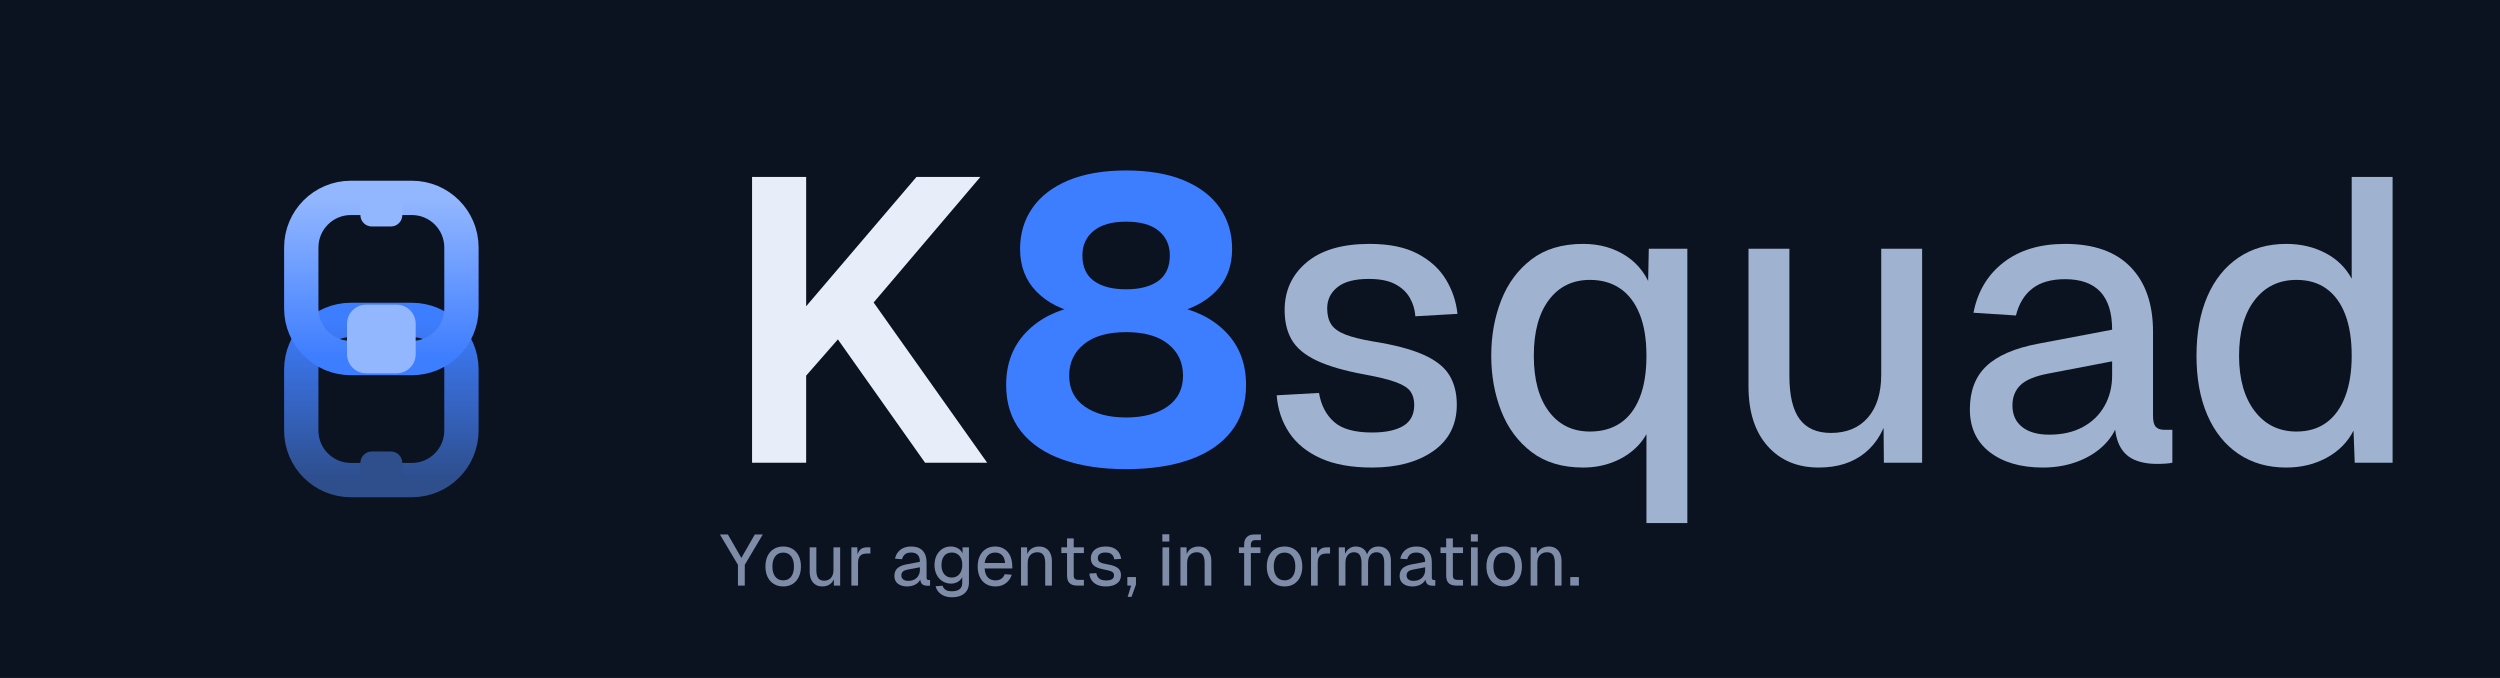
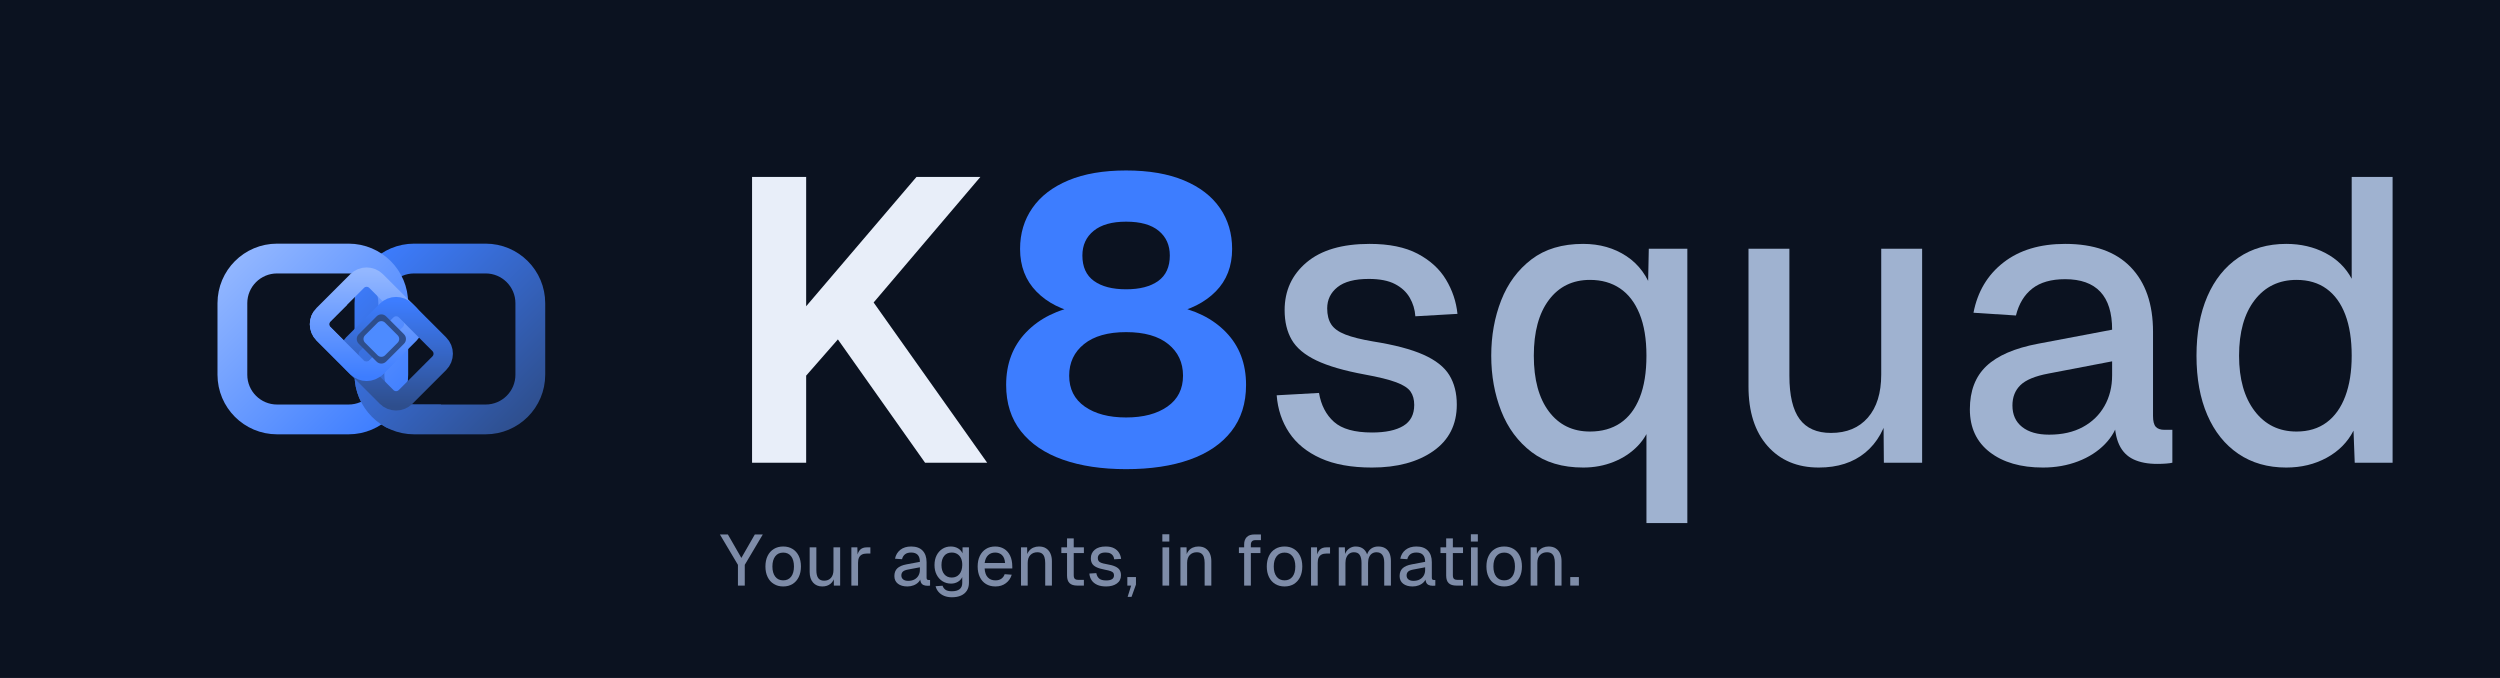
<svg xmlns="http://www.w3.org/2000/svg" width="1180" height="320" viewBox="0 0 1180 320">
+   <defs>
+     <linearGradient id="odinL" x1="0" y1="0" x2="1" y2="1">
+       <stop offset="0" stop-color="#93B7FF" />
+       <stop offset="1" stop-color="#3D7DFF" />
+     </linearGradient>
+     <linearGradient id="odinR" x1="0" y1="0" x2="1" y2="1">
+       <stop offset="0" stop-color="#3D7DFF" />
+       <stop offset="1" stop-color="#2E4E8C" />
+     </linearGradient>
+     <clipPath id="odinCB">
+       <rect x="176" y="256" width="160" height="120" />
+     </clipPath>
+     <clipPath id="odinCK">
+       <rect x="166" y="256" width="180" height="120" />
+     </clipPath>
+   </defs>
  <defs>
    <linearGradient id="ringTop" x1="0" y1="0" x2="0" y2="1">
      <stop offset="0" stop-color="#93B7FF" />
      <stop offset="1" stop-color="#3D7DFF" />
    </linearGradient>
    <linearGradient id="ringBot" x1="0" y1="0" x2="0" y2="1">
      <stop offset="0" stop-color="#3D7DFF" />
      <stop offset="1" stop-color="#2E4E8C" />
    </linearGradient>
    <linearGradient id="wedge" x1="0" y1="0" x2="1" y2="0">
      <stop offset="0" stop-color="#2E4E8C" />
      <stop offset="1" stop-color="#93B7FF" />
    </linearGradient>
  </defs>
  <rect width="1180" height="320" fill="#0B1220" />
  <g transform="translate(90,70.0) scale(1.8)">
-     <g>
-       <rect x="29.00" y="45.00" width="42.00" height="42.00" rx="13.00" fill="none" stroke="url(#ringBot)" stroke-width="9" />
-       <rect x="29.00" y="13.00" width="42.00" height="42.00" rx="13.00" fill="none" stroke="url(#ringTop)" stroke-width="9" />
-       <rect x="41.00" y="41.00" width="18.00" height="18.00" rx="5.00" fill="#93B7FF" />
-       <rect x="44.50" y="9.50" width="11.00" height="11.00" rx="3.00" fill="#93B7FF" />
-       <rect x="44.50" y="79.50" width="11.00" height="11.00" rx="3.00" fill="#2E4E8C" />
+     <g transform="scale(0.195313)">
+       <path d="M300,148 h96 a60,60 0 0 1 60,60 v96 a60,60 0 0 1 -60,60 h-96 a60,60 0 0 1 -60,-60 v-96 a60,60 0 0 1 60,-60 z" fill="none" stroke="url(#odinR)" stroke-width="40" stroke-linejoin="round" />
+       <path d="M116,148 h96 a60,60 0 0 1 60,60 v96 a60,60 0 0 1 -60,60 h-96 a60,60 0 0 1 -60,-60 v-96 a60,60 0 0 1 60,-60 z" fill="none" stroke="url(#odinL)" stroke-width="40" stroke-linejoin="round" />
+       <g clip-path="url(#odinCB)">
+         <path d="M300,148 h96 a60,60 0 0 1 60,60 v96 a60,60 0 0 1 -60,60 h-96 a60,60 0 0 1 -60,-60 v-96 a60,60 0 0 1 60,-60 z" fill="none" stroke="url(#odinR)" stroke-width="40" stroke-linejoin="round" />
+       </g>
+       <g transform="rotate(45 256 256)">
+         <path d="M196,206 h64 a18,18 0 0 1 18,18 v64 a18,18 0 0 1 -18,18 h-64 a18,18 0 0 1 -18,-18 v-64 a18,18 0 0 1 18,-18 z" fill="none" stroke="url(#odinL)" stroke-width="26" stroke-linejoin="round" />
+         <path d="M252,206 h64 a18,18 0 0 1 18,18 v64 a18,18 0 0 1 -18,18 h-64 a18,18 0 0 1 -18,-18 v-64 a18,18 0 0 1 18,-18 z" fill="none" stroke="url(#odinR)" stroke-width="26" stroke-linejoin="round" />
+         <g clip-path="url(#odinCK)">
+           <path d="M196,206 h64 a18,18 0 0 1 18,18 v64 a18,18 0 0 1 -18,18 h-64 a18,18 0 0 1 -18,-18 v-64 a18,18 0 0 1 18,-18 z" fill="none" stroke="url(#odinL)" stroke-width="26" stroke-linejoin="round" />
+         </g>
+         <rect x="230" y="230" width="52" height="52" rx="9" fill="#2E4E8C" />
+         <rect x="237" y="237" width="38" height="38" rx="7" fill="#4D8BFF" />
+       </g>
    </g>
  </g>
  <g transform="translate(340,218.4)">
    <path d="M78.8 0V710H213.2V388.68L487.32 710H646.04L380.8 398.04L662.84 0H508.56L292 306.32L213.2 216.32V0Z" fill="#E8EEF9" transform="translate(0.00,0.00) scale(0.19,-0.19)" />
    <path d="M331.999 -16Q241.599 -16 174.6 7.7Q107.6 31.4 70.8 78.1Q34 124.8 34 193.2Q34 272.6 83.9 324.3Q133.8 376 217.6 390.4L219.6 369.8Q150.2 383.2 109.4 425Q68.6 466.8 68.6 531Q68.6 588.8 99.2 632.8Q129.8 676.8 188.6 701.4Q247.399 726 331.999 726Q416.598 726 475.598 701.4Q534.598 676.8 564.997 632.8Q595.397 588.8 595.397 531Q595.397 466.8 554.797 425.6Q514.198 384.4 444.398 369.8L446.398 390.4Q530.598 375.4 580.297 324Q629.997 272.6 629.997 193.2Q629.997 124.8 593.497 78.1Q556.998 31.4 490.198 7.7Q423.398 -16 331.999 -16ZM331.999 112.398Q395.999 112.398 434.7 139.498Q473.4 166.599 473.4 216.199Q473.4 265 436.7 294.7Q400 324.401 331.999 324.401Q264.398 324.401 227.498 294.7Q190.598 265 190.598 216.199Q190.598 166.599 229.298 139.498Q267.998 112.398 331.999 112.398ZM331.999 430.799Q382.999 430.799 411.8 451.5Q440.6 472.2 440.6 514.801Q440.6 553.201 413.1 576.001Q385.599 598.802 331.999 598.802Q279.398 598.802 251.398 576.001Q223.398 553.201 223.398 514.801Q223.398 472.2 252.198 451.5Q280.998 430.799 331.999 430.799Z" fill="#3D7DFF" transform="translate(128.44,0.00) scale(0.19,-0.19)" />
    <path d="M278.759 -12Q202.24 -12 151.14 11.08Q100.04 34.16 73.06 74.74Q46.08 115.32 42.08 167.48L147.197 173.32Q154.878 127.88 184.458 101.459Q214.038 75.039 278.919 75.039Q329.24 75.039 356.5 91.419Q383.76 107.799 383.76 143.6Q383.76 163.48 374.66 176.68Q365.56 189.88 338.92 199.82Q312.28 209.76 260.839 219.12Q184.12 233.28 140.6 254.12Q97.08 274.961 79.44 305.36Q61.801 335.76 61.801 379.04Q61.801 451.64 116.3 497.62Q170.8 543.6 272.879 543.6Q345.758 543.6 392.178 519.18Q438.598 494.76 462.558 455.04Q486.517 415.32 491.197 369.76L386.56 363.76Q384.88 388.76 372.6 409.961Q360.32 431.161 335.92 443.861Q311.519 456.561 270.879 456.561Q218.518 456.561 193.038 436.081Q167.558 415.6 167.558 383.36Q167.558 359.12 177.578 343.66Q187.598 328.199 212.738 318.419Q237.878 308.639 281.319 301.279Q361.078 288.599 406.678 268.279Q452.278 247.959 470.898 217.659Q489.517 187.359 489.517 144.24Q489.517 69.8 431.098 28.9Q372.678 -12 278.759 -12Z" fill="#9FB2D0" transform="translate(254.60,0.00) scale(0.19,-0.19)" />
    <path d="M529.238 -150H427.641V113.68L439.801 101.28Q430.321 66.8 405.821 41.48Q381.321 16.16 346.221 2.08Q311.12 -12 270.6 -12Q192.72 -12 142.22 26.52Q91.72 65.04 66.9 128.2Q42.08 191.36 42.08 265.8Q42.08 340.4 66.82 403.48Q91.56 466.56 141.98 505.08Q192.4 543.6 270.28 543.6Q331.961 543.6 378.141 513.02Q424.321 482.44 443.321 423.6L431.161 417.76L433.481 531.6H529.238ZM287.399 77.438Q331.519 77.438 362.78 98.479Q394.04 119.519 410.84 161.599Q427.641 203.679 427.641 265.8Q427.641 327.92 410.42 370.001Q393.2 412.081 361.86 433.121Q330.519 454.161 287.399 454.161Q222.718 454.161 185.278 404.321Q147.837 354.481 147.837 265.8Q147.837 177.119 185.278 127.279Q222.718 77.438 287.399 77.438Z" fill="#9FB2D0" transform="translate(355.87,0.00) scale(0.19,-0.19)" />
    <path d="M250.801 -12Q170.841 -12 123.501 41.5Q76.161 95 76.161 189.48V531.6H177.758V215.839Q177.758 142.839 203.098 108.418Q228.438 73.998 281.119 73.998Q339.64 73.998 372.76 112.098Q405.881 150.199 405.881 219.119V531.6H507.478V0H412.44L411.321 137.239L425.76 131.039Q411.04 61.88 366.04 24.94Q321.04 -12 250.801 -12Z" fill="#9FB2D0" transform="translate(470.82,0.00) scale(0.19,-0.19)" />
    <path d="M223.64 -12Q141.16 -12 91.62 26.16Q42.08 64.32 42.08 132.64Q42.08 201.28 83.28 240.2Q124.48 279.12 211.64 295.6L395.481 330.44Q395.481 393.44 366.14 424.681Q336.8 455.921 278.759 455.921Q227.118 455.921 197.278 432.701Q167.438 409.481 156.558 365.72L51.08 372.56Q66.24 451.24 125.58 497.42Q184.92 543.6 278.759 543.6Q385.558 543.6 441.318 486.18Q497.078 428.76 497.078 325.36V116.118Q497.078 96.839 503.898 89.259Q510.718 81.679 525.718 81.679H545.118V0Q540.318 -1.32 529.558 -2.14Q518.799 -2.96 507.359 -2.96Q472.479 -2.96 448.619 8.3Q424.759 19.56 412.999 44.7Q401.24 69.84 401.24 112.24L411.88 108Q404.24 73.52 377.56 46.1Q350.88 18.68 310.8 3.34Q270.72 -12 223.64 -12ZM238.999 69.679Q287.839 69.679 322.78 88.659Q357.72 107.639 376.6 141.06Q395.481 174.48 395.481 217.04V251.841L236.918 221.44Q187.558 212.08 167.697 192.7Q147.837 173.32 147.837 142.24Q147.837 107.799 172.018 88.739Q196.198 69.679 238.999 69.679Z" fill="#9FB2D0" transform="translate(581.78,0.00) scale(0.19,-0.19)" />
    <path d="M264.961 -12Q196.28 -12 146.1 22.08Q95.92 56.16 69 118.4Q42.08 180.64 42.08 265.8Q42.08 350.96 69.08 413.2Q96.08 475.44 146.34 509.52Q196.6 543.6 264.961 543.6Q319.08 543.6 362.44 520.86Q405.801 498.12 427.641 456.96V710H529.238V0H435.161L432.161 79.68Q410.161 36.68 365.561 12.34Q320.961 -12 264.961 -12ZM290.599 77.438Q334.72 77.438 365.22 99.999Q395.72 122.559 411.68 164.979Q427.641 207.4 427.641 265.8Q427.641 325.88 411.68 367.881Q395.72 409.881 365.22 432.021Q334.72 454.161 290.599 454.161Q225.238 454.161 186.538 403.901Q147.837 353.641 147.837 265.8Q147.837 179.119 186.618 128.279Q225.398 77.438 290.599 77.438Z" fill="#9FB2D0" transform="translate(688.75,0.00) scale(0.19,-0.19)" />
  </g>
  <path d="M244.28 0V288.08L-6.16 710H104.642L291.761 384.081L478.72 710H589.522L339.162 288.08V0Z" fill="#7E8CA8" transform="translate(340.00,276.40) scale(0.034,-0.034)" />
  <path d="M289.961 -12Q215.76 -12 159.92 22.08Q104.08 56.16 73.56 118.74Q43.04 181.32 43.04 265.4Q43.04 350.4 73.56 412.48Q104.08 474.56 159.92 508.68Q215.76 542.8 289.961 542.8Q364.161 542.8 419.541 508.68Q474.921 474.56 505.441 412.48Q535.961 350.4 535.961 265.4Q535.961 181.32 505.441 118.74Q474.921 56.16 419.541 22.08Q364.161 -12 289.961 -12ZM289.961 72.721Q360.72 72.721 399.9 123.981Q439.08 175.24 439.08 265.4Q439.08 355.48 399.9 406.779Q360.72 458.079 289.961 458.079Q219.201 458.079 179.561 406.779Q139.922 355.48 139.922 265.4Q139.922 175.24 179.561 123.981Q219.201 72.721 289.961 72.721Z" fill="#7E8CA8" transform="translate(359.82,276.40) scale(0.034,-0.034)" />
  <path d="M252.4 -12Q172.92 -12 125.5 41.5Q78.08 95 78.08 189.24V530.8H170.881V213.92Q170.881 138.921 197.301 103.461Q223.721 68.001 278.561 68.001Q339.32 68.001 373.88 107.301Q408.439 146.601 408.439 216.561V530.8H501.241V0H413.72L413.16 134.121L426.88 127.521Q411.52 60.44 366.52 24.22Q321.52 -12 252.4 -12Z" fill="#7E8CA8" transform="translate(379.51,276.40) scale(0.034,-0.034)" />
  <path d="M78.08 0V530.8H161.202L165.362 393.92L156.881 396.84Q167.282 466.6 200.742 498.7Q234.202 530.8 290.522 530.8H342.042V444.879H291.282Q251.042 444.879 224.461 430.859Q197.881 416.839 184.381 388.939Q170.881 361.039 170.881 317.519V0Z" fill="#7E8CA8" transform="translate(399.19,276.40) scale(0.034,-0.034)" />
  <path d="" fill="#7E8CA8" transform="translate(412.28,276.40) scale(0.034,-0.034)" />
  <path d="M223.32 -12Q141.08 -12 92.06 26.08Q43.04 64.16 43.04 132.32Q43.04 200.64 83.64 239.6Q124.24 278.56 211.32 294.8L397.24 329.72Q397.24 394.72 366.82 426.84Q336.4 458.959 275.881 458.959Q222.561 458.959 191.641 435.099Q160.721 411.24 149.282 366.36L52.04 373.28Q67.12 450.12 125.54 496.46Q183.96 542.8 275.881 542.8Q380.281 542.8 435.161 485.34Q490.042 427.88 490.042 325.68V111.561Q490.042 92.921 496.702 85.381Q503.362 77.841 518.362 77.841H538.561V0Q534.161 -1.16 524.281 -1.82Q514.401 -2.48 503.681 -2.48Q468.241 -2.48 445.061 8.9Q421.881 20.28 411 45.1Q400.12 69.92 400.12 111.12L410.44 108Q403.12 73.76 376.28 46.3Q349.44 18.84 309.4 3.42Q269.36 -12 223.32 -12ZM235.001 65.841Q285.92 65.841 322.14 85.581Q358.36 105.32 377.8 139.78Q397.24 174.24 397.24 217.52V253.92L231.961 222.72Q180.282 213.04 160.102 193.1Q139.922 173.16 139.922 141.12Q139.922 105.401 165.261 85.621Q190.601 65.841 235.001 65.841Z" fill="#7E8CA8" transform="translate(420.68,276.40) scale(0.034,-0.034)" />
  <path d="M284.361 -162Q224.72 -162 177.96 -143.0Q131.2 -124 100.28 -89.12Q69.36 -54.24 58.2 -8.48L155.002 -1.84Q166.522 -37.4 195.901 -58.019Q225.281 -78.639 284.361 -78.639Q353.88 -78.639 391.06 -50.119Q428.24 -21.599 428.24 36.08V118.32Q409.24 76.96 367.24 52.28Q325.24 27.6 273.24 27.6Q206.4 27.6 154.1 60.52Q101.8 93.44 72.42 151.52Q43.04 209.6 43.04 285.08Q43.04 361.24 71.96 418.94Q100.88 476.64 152.26 509.72Q203.64 542.8 269.56 542.8Q325.96 542.8 369.94 516.8Q413.92 490.8 432.24 446.96V530.8H521.202V38.24Q521.202 -25.04 492.521 -69.98Q463.841 -114.92 410.921 -138.46Q358.001 -162 284.361 -162ZM282.441 111.681Q348.28 111.681 387.88 158.181Q427.48 204.68 428.4 285.24Q429.32 339.2 411.46 377.94Q393.6 416.68 360.3 437.739Q327 458.799 282.441 458.799Q214.601 458.799 177.261 412.139Q139.922 365.48 139.922 285.24Q139.922 204.92 178.261 158.301Q216.601 111.681 282.441 111.681Z" fill="#7E8CA8" transform="translate(439.62,276.40) scale(0.034,-0.034)" />
  <path d="M289.721 -12Q213.76 -12 158.42 22.08Q103.08 56.16 73.06 118.74Q43.04 181.32 43.04 265.4Q43.04 349.48 73.06 411.56Q103.08 473.64 157.5 508.22Q211.92 542.8 286.041 542.8Q356.481 542.8 410.321 509.98Q464.161 477.16 494.021 414.76Q523.881 352.36 523.881 263.2V237.48H140.002Q144.762 155.36 184.061 113.921Q223.361 72.481 290.041 72.481Q340.2 72.481 372.66 95.901Q405.12 119.32 417.8 158.36L515.961 151.12Q494.881 78.84 435.141 33.42Q375.401 -12 289.721 -12ZM140.002 313.88H423.72Q418.12 388.48 380.78 423.559Q343.44 458.639 286.041 458.639Q226.961 458.639 188.661 422.059Q150.362 385.48 140.002 313.88Z" fill="#7E8CA8" transform="translate(459.99,276.40) scale(0.034,-0.034)" />
  <path d="M78.08 0V530.8H162.841L166.241 392.84L155.121 401.279Q164.801 450.04 189.761 481.26Q214.721 512.48 250.381 527.64Q286.041 542.8 327.441 542.8Q388.041 542.8 427.701 516.04Q467.361 489.28 487.141 443.78Q506.921 398.28 506.921 341.48V0H414.119V314.039Q414.119 362.239 403.18 395.259Q392.24 428.279 368.16 445.539Q344.08 462.799 305.2 462.799Q246.121 462.799 208.501 424.819Q170.881 386.839 170.881 314.039V0Z" fill="#7E8CA8" transform="translate(479.26,276.40) scale(0.034,-0.034)" />
  <path d="M275.92 0Q202.4 0 167.3 33.76Q132.2 67.52 132.2 139.361V655.04H225.002V143.441Q225.002 107.121 241.042 93.081Q257.082 79.041 290.162 79.041H366.002V0ZM53.08 451.759V530.8H366.002V451.759Z" fill="#7E8CA8" transform="translate(499.15,276.40) scale(0.034,-0.034)" />
  <path d="M275.881 -12Q201.12 -12 150.82 11.04Q100.52 34.08 73.78 74.62Q47.04 115.16 43.04 167.24L139.602 173.16Q147.442 126.44 177.981 98.981Q208.521 71.521 275.961 71.521Q328.12 71.521 356.5 88.461Q384.88 105.401 384.88 142.8Q384.88 163.24 375.58 176.84Q366.28 190.44 338.96 200.66Q311.64 210.88 258.92 220.56Q183.56 234.64 140.8 255.56Q98.04 276.48 80.72 306.68Q63.4 336.88 63.4 379.52Q63.4 451.32 116.9 497.06Q170.4 542.8 269.441 542.8Q340.881 542.8 386.341 518.34Q431.801 493.88 455.282 454.52Q478.762 415.16 483.602 370.88L387.28 364.88Q385.44 389.88 372.8 411.48Q360.16 433.08 334.96 446.18Q309.76 459.279 267.441 459.279Q212.761 459.279 186.521 438.04Q160.282 416.8 160.282 383.68Q160.282 358.56 170.542 342.58Q180.801 326.6 206.621 316.46Q232.441 306.32 277.161 298.641Q356.041 285.801 400.841 265.641Q445.641 245.481 463.702 215.58Q481.762 185.68 481.762 143.12Q481.762 69.4 424.301 28.7Q366.841 -12 275.881 -12Z" fill="#7E8CA8" transform="translate(512.72,276.40) scale(0.034,-0.034)" />
  <path d="M47.16 -156.32 95.96 0H43.04V118.361H162.681V14.32L101.401 -156.32Z" fill="#7E8CA8" transform="translate(530.64,276.40) scale(0.034,-0.034)" />
  <path d="" fill="#7E8CA8" transform="translate(537.64,276.40) scale(0.034,-0.034)" />
  <path d="M78.08 0V530.8H170.881V0ZM76 611.48V712.52H172.961V611.48Z" fill="#7E8CA8" transform="translate(546.04,276.40) scale(0.034,-0.034)" />
  <path d="M78.08 0V530.8H162.841L166.241 392.84L155.121 401.279Q164.801 450.04 189.761 481.26Q214.721 512.48 250.381 527.64Q286.041 542.8 327.441 542.8Q388.041 542.8 427.701 516.04Q467.361 489.28 487.141 443.78Q506.921 398.28 506.921 341.48V0H414.119V314.039Q414.119 362.239 403.18 395.259Q392.24 428.279 368.16 445.539Q344.08 462.799 305.2 462.799Q246.121 462.799 208.501 424.819Q170.881 386.839 170.881 314.039V0Z" fill="#7E8CA8" transform="translate(554.51,276.40) scale(0.034,-0.034)" />
  <path d="" fill="#7E8CA8" transform="translate(574.40,276.40) scale(0.034,-0.034)" />
  <path d="M130.903 0V573.311Q130.903 635.005 166.1 672.502Q201.297 710 275.791 710H363.882V630.912H285.383Q254.383 630.912 239.083 614.111Q223.782 597.311 223.782 567.211V0ZM58.104 451.71V530.798H356.782V451.71Z" fill="#7E8CA8" transform="translate(582.79,276.40) scale(0.034,-0.034)" />
  <path d="M289.961 -12Q215.76 -12 159.92 22.08Q104.08 56.16 73.56 118.74Q43.04 181.32 43.04 265.4Q43.04 350.4 73.56 412.48Q104.08 474.56 159.92 508.68Q215.76 542.8 289.961 542.8Q364.161 542.8 419.541 508.68Q474.921 474.56 505.441 412.48Q535.961 350.4 535.961 265.4Q535.961 181.32 505.441 118.74Q474.921 56.16 419.541 22.08Q364.161 -12 289.961 -12ZM289.961 72.721Q360.72 72.721 399.9 123.981Q439.08 175.24 439.08 265.4Q439.08 355.48 399.9 406.779Q360.72 458.079 289.961 458.079Q219.201 458.079 179.561 406.779Q139.922 355.48 139.922 265.4Q139.922 175.24 179.561 123.981Q219.201 72.721 289.961 72.721Z" fill="#7E8CA8" transform="translate(596.46,276.40) scale(0.034,-0.034)" />
  <path d="M78.08 0V530.8H161.202L165.362 393.92L156.881 396.84Q167.282 466.6 200.742 498.7Q234.202 530.8 290.522 530.8H342.042V444.879H291.282Q251.042 444.879 224.461 430.859Q197.881 416.839 184.381 388.939Q170.881 361.039 170.881 317.519V0Z" fill="#7E8CA8" transform="translate(616.15,276.40) scale(0.034,-0.034)" />
  <path d="M78.08 0V530.8H162.841L166.081 397.44L153.921 401.76Q163.081 445.6 185.581 476.9Q208.081 508.2 240.961 525.5Q273.841 542.8 313.601 542.8Q382.361 542.8 425.581 504.68Q468.801 466.56 479.881 398.8L463.561 399.56Q471.721 445.72 493.341 477.3Q514.961 508.88 548.841 525.84Q582.721 542.8 626.321 542.8Q683.081 542.8 722.241 519.34Q761.401 495.88 781.681 450.84Q801.961 405.8 801.961 341.48V0H709.159V320.359Q709.159 391.159 682.319 426.979Q655.48 462.799 602.16 462.799Q566.44 462.799 540.061 445.199Q513.681 427.599 499.321 394.739Q484.961 361.879 484.961 314.84V0H394.08V314.84Q394.08 384.719 370.04 423.759Q346 462.799 289 462.799Q253.281 462.799 226.901 445.199Q200.521 427.599 185.701 394.279Q170.881 360.959 170.881 314.84V0Z" fill="#7E8CA8" transform="translate(629.24,276.40) scale(0.034,-0.034)" />
  <path d="M223.32 -12Q141.08 -12 92.06 26.08Q43.04 64.16 43.04 132.32Q43.04 200.64 83.64 239.6Q124.24 278.56 211.32 294.8L397.24 329.72Q397.24 394.72 366.82 426.84Q336.4 458.959 275.881 458.959Q222.561 458.959 191.641 435.099Q160.721 411.24 149.282 366.36L52.04 373.28Q67.12 450.12 125.54 496.46Q183.96 542.8 275.881 542.8Q380.281 542.8 435.161 485.34Q490.042 427.88 490.042 325.68V111.561Q490.042 92.921 496.702 85.381Q503.362 77.841 518.362 77.841H538.561V0Q534.161 -1.16 524.281 -1.82Q514.401 -2.48 503.681 -2.48Q468.241 -2.48 445.061 8.9Q421.881 20.28 411 45.1Q400.12 69.92 400.12 111.12L410.44 108Q403.12 73.76 376.28 46.3Q349.44 18.84 309.4 3.42Q269.36 -12 223.32 -12ZM235.001 65.841Q285.92 65.841 322.14 85.581Q358.36 105.32 377.8 139.78Q397.24 174.24 397.24 217.52V253.92L231.961 222.72Q180.282 213.04 160.102 193.1Q139.922 173.16 139.922 141.12Q139.922 105.401 165.261 85.621Q190.601 65.841 235.001 65.841Z" fill="#7E8CA8" transform="translate(659.16,276.40) scale(0.034,-0.034)" />
  <path d="M275.92 0Q202.4 0 167.3 33.76Q132.2 67.52 132.2 139.361V655.04H225.002V143.441Q225.002 107.121 241.042 93.081Q257.082 79.041 290.162 79.041H366.002V0ZM53.08 451.759V530.8H366.002V451.759Z" fill="#7E8CA8" transform="translate(678.10,276.40) scale(0.034,-0.034)" />
  <path d="M78.08 0V530.8H170.881V0ZM76 611.48V712.52H172.961V611.48Z" fill="#7E8CA8" transform="translate(691.66,276.40) scale(0.034,-0.034)" />
  <path d="M289.961 -12Q215.76 -12 159.92 22.08Q104.08 56.16 73.56 118.74Q43.04 181.32 43.04 265.4Q43.04 350.4 73.56 412.48Q104.08 474.56 159.92 508.68Q215.76 542.8 289.961 542.8Q364.161 542.8 419.541 508.68Q474.921 474.56 505.441 412.48Q535.961 350.4 535.961 265.4Q535.961 181.32 505.441 118.74Q474.921 56.16 419.541 22.08Q364.161 -12 289.961 -12ZM289.961 72.721Q360.72 72.721 399.9 123.981Q439.08 175.24 439.08 265.4Q439.08 355.48 399.9 406.779Q360.72 458.079 289.961 458.079Q219.201 458.079 179.561 406.779Q139.922 355.48 139.922 265.4Q139.922 175.24 179.561 123.981Q219.201 72.721 289.961 72.721Z" fill="#7E8CA8" transform="translate(700.13,276.40) scale(0.034,-0.034)" />
  <path d="M78.08 0V530.8H162.841L166.241 392.84L155.121 401.279Q164.801 450.04 189.761 481.26Q214.721 512.48 250.381 527.64Q286.041 542.8 327.441 542.8Q388.041 542.8 427.701 516.04Q467.361 489.28 487.141 443.78Q506.921 398.28 506.921 341.48V0H414.119V314.039Q414.119 362.239 403.18 395.259Q392.24 428.279 368.16 445.539Q344.08 462.799 305.2 462.799Q246.121 462.799 208.501 424.819Q170.881 386.839 170.881 314.039V0Z" fill="#7E8CA8" transform="translate(719.81,276.40) scale(0.034,-0.034)" />
  <path d="M43.04 0V118.361H162.681V0Z" fill="#7E8CA8" transform="translate(739.70,276.40) scale(0.034,-0.034)" />
</svg>
